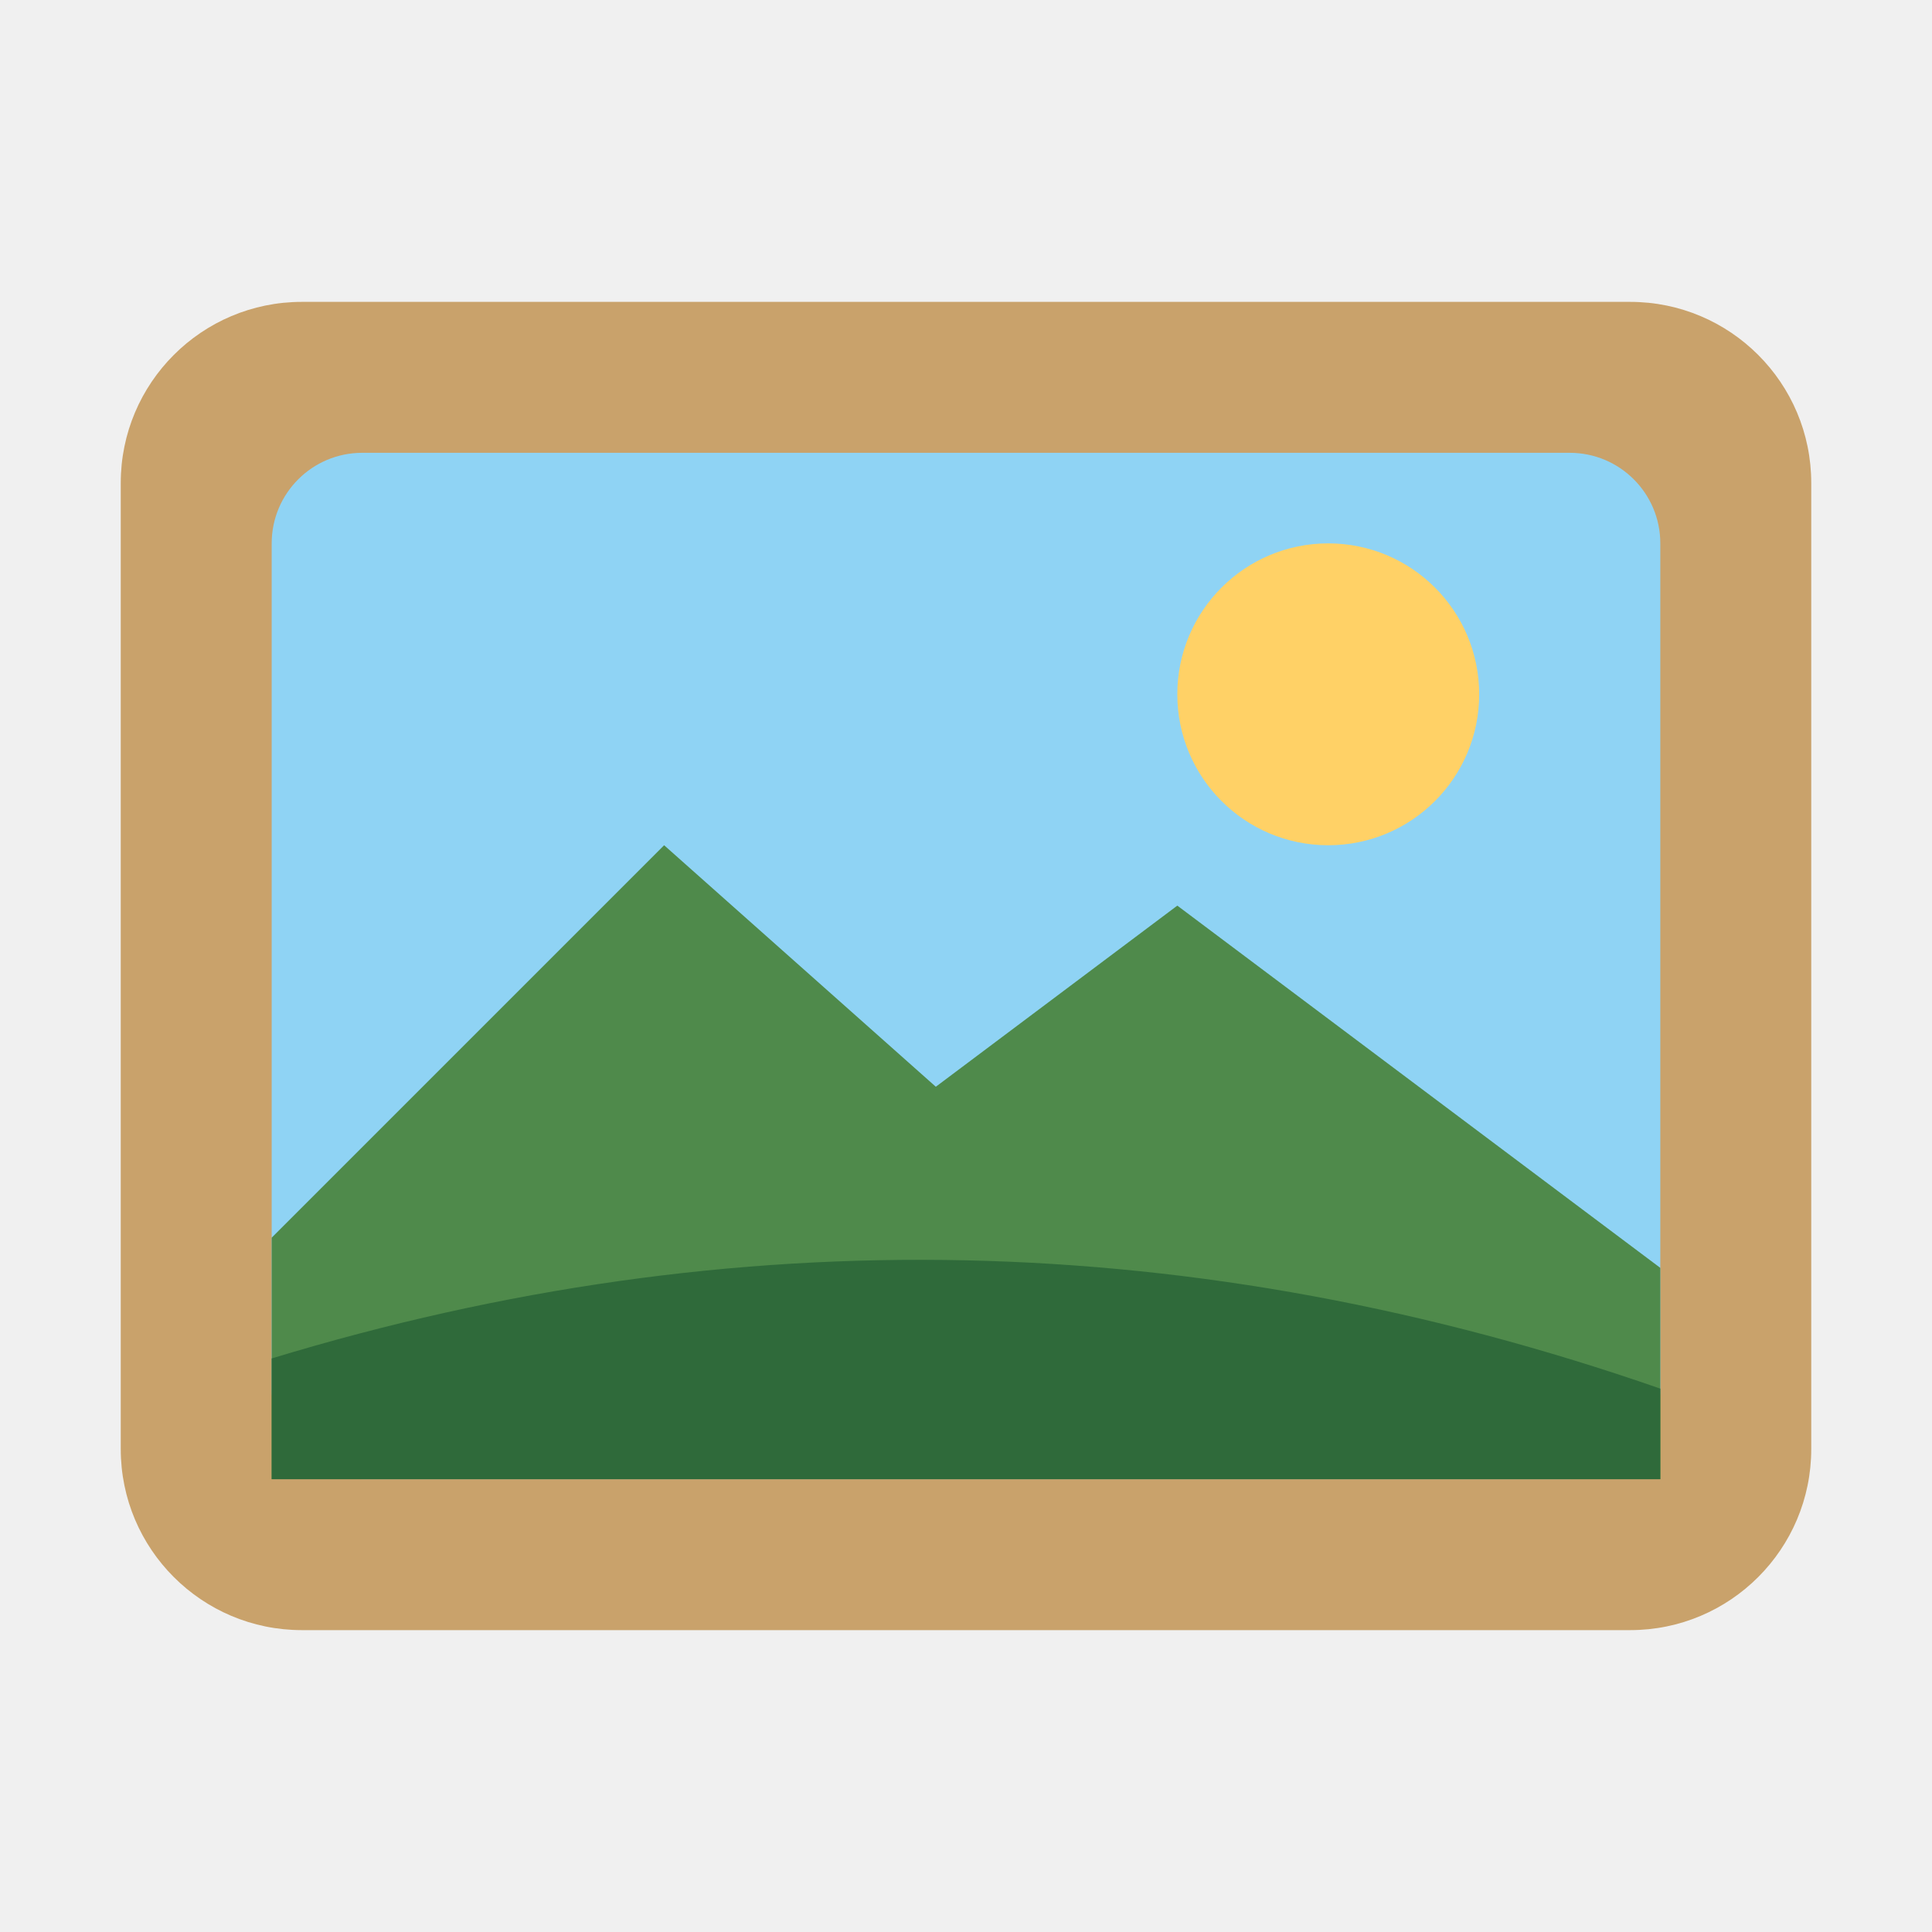
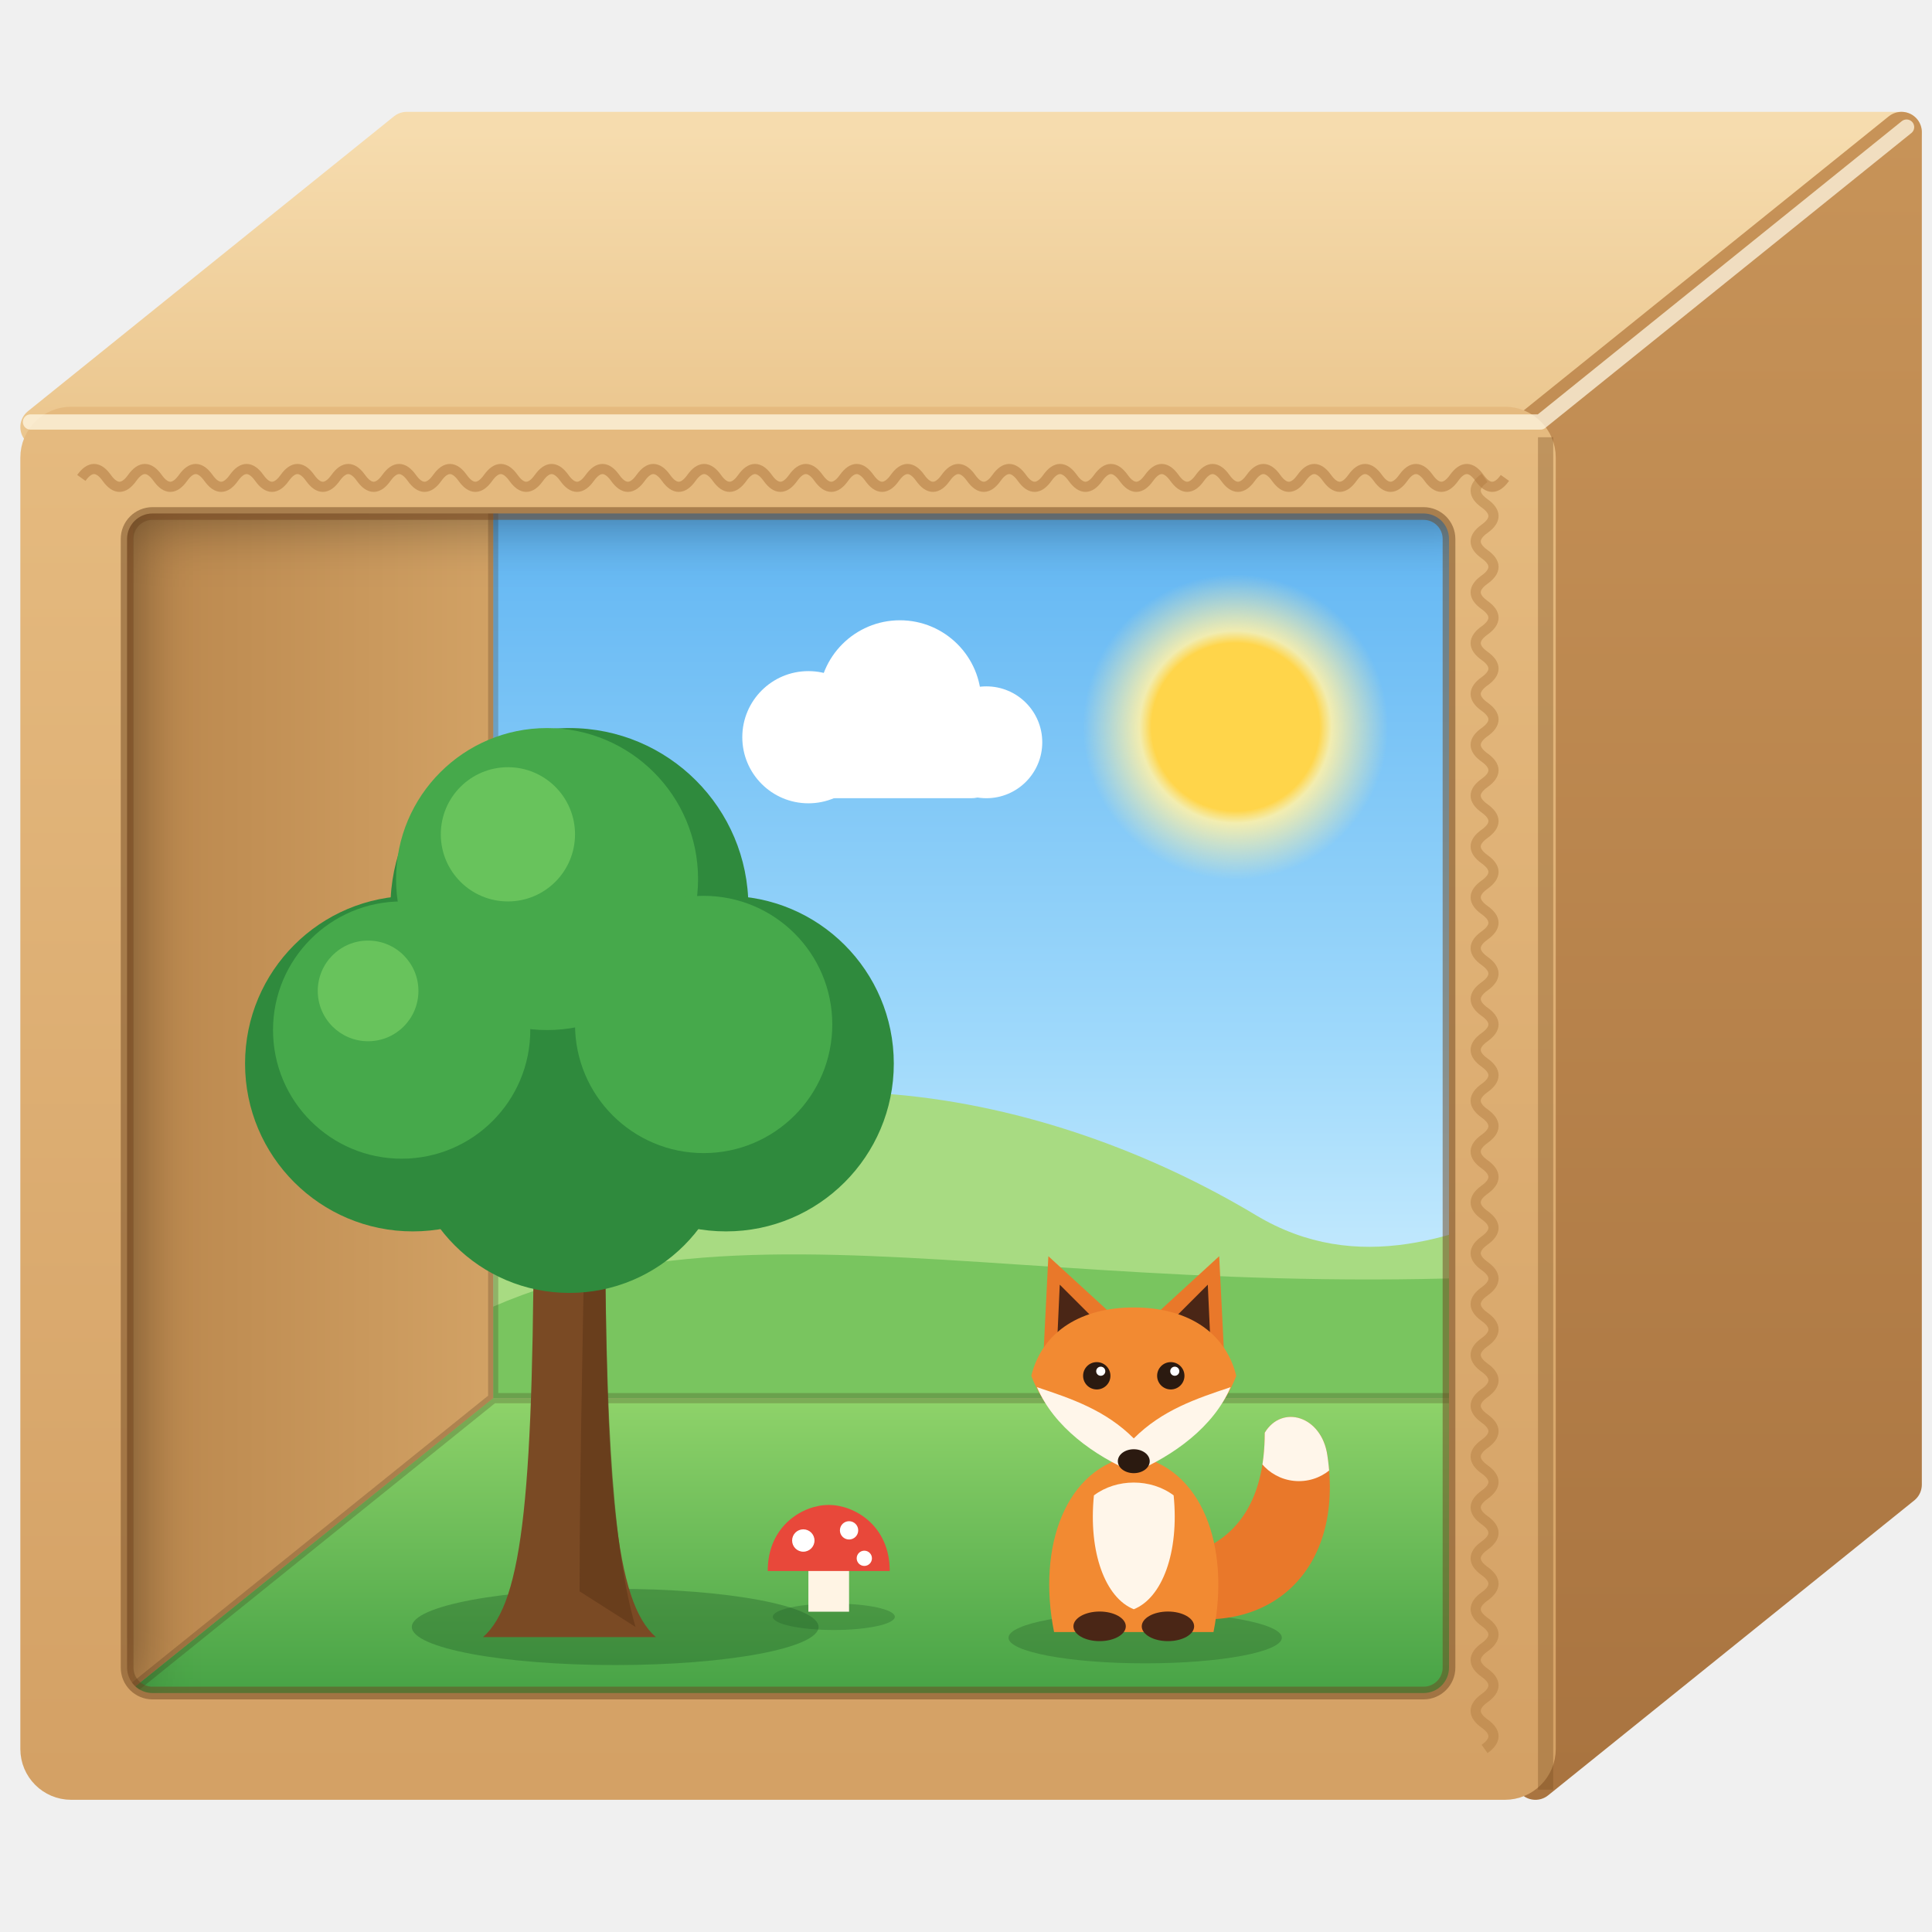
- <svg xmlns="http://www.w3.org/2000/svg" viewBox="0 0 64 64">
-   <rect x="4" y="10" width="56" height="44" rx="6" fill="#c9a26b" />
-   <rect x="9" y="15" width="46" height="34" rx="3" fill="#8fd3f4" />
-   <circle cx="44" cy="23" r="5" fill="#ffd166" />
-   <path d="M9 41 L22 28 L31 36 L39 30 L55 42 V49 H9 Z" fill="#4f8a4b" />
-   <path d="M9 45 Q32 38 55 46 V49 H9 Z" fill="#2f6a3a" />
+ <svg xmlns="http://www.w3.org/2000/svg" viewBox="62 74 380 380">
+   <defs>
+     <radialGradient id="bg" cx="50%" cy="22%" r="85%">
+       <stop offset="0" stop-color="#3c7550" />
+       <stop offset=".55" stop-color="#21452f" />
+       <stop offset="1" stop-color="#142a1d" />
+     </radialGradient>
+   </defs>
+   <g>
+     <defs>
+       <linearGradient id="sky" x1="0" y1="117" x2="0" y2="349" gradientUnits="userSpaceOnUse">
+         <stop offset="0" stop-color="#3fa2ee" />
+         <stop offset=".7" stop-color="#9fd9fb" />
+         <stop offset="1" stop-color="#d8f3ff" />
+       </linearGradient>
+       <linearGradient id="wall" x1="87" y1="0" x2="159" y2="0" gradientUnits="userSpaceOnUse">
+         <stop offset="0" stop-color="#b9864c" />
+         <stop offset="1" stop-color="#d2a265" />
+       </linearGradient>
+       <linearGradient id="grass" x1="0" y1="349" x2="0" y2="407" gradientUnits="userSpaceOnUse">
+         <stop offset="0" stop-color="#8fd36a" />
+         <stop offset="1" stop-color="#47a346" />
+       </linearGradient>
+       <linearGradient id="top" x1="0" y1="100" x2="0" y2="158" gradientUnits="userSpaceOnUse">
+         <stop offset="0" stop-color="#f6dcae" />
+         <stop offset="1" stop-color="#ebc68e" />
+       </linearGradient>
+       <linearGradient id="side" x1="0" y1="100" x2="0" y2="424" gradientUnits="userSpaceOnUse">
+         <stop offset="0" stop-color="#c79358" />
+         <stop offset="1" stop-color="#a97440" />
+       </linearGradient>
+       <linearGradient id="front" x1="0" y1="158" x2="0" y2="424" gradientUnits="userSpaceOnUse">
+         <stop offset="0" stop-color="#e5ba7f" />
+         <stop offset="1" stop-color="#d4a165" />
+       </linearGradient>
+       <radialGradient id="sun">
+         <stop offset=".55" stop-color="#ffd54a" />
+         <stop offset=".63" stop-color="#fff1a8" stop-opacity=".9" />
+         <stop offset="1" stop-color="#fff1a8" stop-opacity="0" />
+       </radialGradient>
+       <filter id="soft" x="-20%" y="-20%" width="140%" height="140%">
+         <feGaussianBlur stdDeviation="6" />
+       </filter>
+       <filter id="blur" x="-30%" y="-100%" width="160%" height="300%">
+         <feGaussianBlur stdDeviation="10" />
+       </filter>
+       <clipPath id="open">
+         <rect x="87" y="175" width="260" height="232" rx="5" />
+       </clipPath>
+       <clipPath id="back">
+         <rect x="159" y="117" width="260" height="232" />
+       </clipPath>
+     </defs>
+     <path d="M70 158L142 100H436L364 158Z" fill="url(#top)" stroke="url(#top)" stroke-width="8" stroke-linejoin="round" />
+     <path d="M364 158L436 100V366L364 424Z" fill="url(#side)" stroke="url(#side)" stroke-width="8" stroke-linejoin="round" />
+     <rect x="70" y="158" width="294" height="266" rx="6" fill="url(#front)" stroke="url(#front)" stroke-width="8" stroke-linejoin="round" />
+     <g clip-path="url(#open)">
+       <rect x="159" y="117" width="260" height="232" fill="url(#sky)" />
+       <g clip-path="url(#back)">
+         <circle cx="305" cy="217" r="30" fill="url(#sun)" />
+         <g fill="#fff">
+           <circle cx="221" cy="219" r="13" />
+           <circle cx="239" cy="212" r="16" />
+           <circle cx="256" cy="220" r="11" />
+           <rect x="219" y="219" width="40" height="12" rx="6" />
+         </g>
+         <path d="M159 309C209 275 269 289 309 313S389 283 419 297V349H159Z" fill="#a8db82" />
+         <path d="M159 331C219 305 289 339 419 319V349H159Z" fill="#79c55f" />
+       </g>
+       <path d="M87 175L159 117V349L87 407Z" fill="url(#wall)" />
+       <path d="M87 407L159 349H419L347 407Z" fill="url(#grass)" />
+       <path d="M87 175L159 117V349L87 407M159 349H347" fill="none" stroke="#3a2410" stroke-opacity=".22" stroke-width="2" />
+       <ellipse cx="183" cy="394" rx="40" ry="7.5" fill="#1d5a26" opacity=".35" />
+       <path d="M157 396C165 389 167 367 167 307H181C181 367 183 389 191 396Z" fill="#7a4a24" />
+       <path d="M176 387C176 357 177 327 177 307H181C181 347 182 377 187 394Z" fill="#5e3517" opacity=".6" />
+       <g transform="translate(174 281) scale(1.1)">
+         <g fill="#2f8a3d">
+           <circle cx="0" cy="-26" r="32" />
+           <circle cx="-28" cy="2" r="30" />
+           <circle cx="28" cy="2" r="30" />
+           <circle cx="0" cy="14" r="29" />
+         </g>
+         <g fill="#46a94b">
+           <circle cx="-4" cy="-31" r="27" />
+           <circle cx="-30" cy="-4" r="23" />
+           <circle cx="24" cy="-5" r="23" />
+         </g>
+         <g fill="#68c35c">
+           <circle cx="-11" cy="-39" r="12" />
+           <circle cx="-36" cy="-11" r="9" />
+         </g>
+       </g>
+       <g transform="translate(225 391)">
+         <ellipse cx="1" cy="1" rx="12" ry="2.6" fill="#1d5a26" opacity=".3" />
+         <path d="M-4 0V-9H4V0Z" fill="#fff4e4" />
+         <path d="M-12-8C-12-17-5-21 0-21C5-21 12-17 12-8Z" fill="#e8483a" />
+         <circle cx="-5" cy="-14" r="2.2" fill="#fff" />
+         <circle cx="4" cy="-16" r="1.8" fill="#fff" />
+         <circle cx="7" cy="-10.5" r="1.5" fill="#fff" />
+       </g>
+       <g transform="translate(285 395) scale(1.12)">
+         <ellipse cx="2" cy="1" rx="24" ry="4.5" fill="#1d4a22" opacity=".28" />
+         <clipPath id="tail">
+           <path d="M6-3C24 1 37-11 34-31C33-38 26-40 23-35C23-23 18-15 7-13Z" />
+         </clipPath>
+         <path d="M6-3C24 1 37-11 34-31C33-38 26-40 23-35C23-23 18-15 7-13Z" fill="#e9782a" />
+         <circle cx="29" cy="-35" r="8.5" fill="#fff6ea" clip-path="url(#tail)" />
+         <path d="M-14 0C-17-15-12-29 0-31C12-29 17-15 14 0Z" fill="#f28a32" />
+         <path d="M-7-24C-8-14-5-6 0-4C5-6 8-14 7-24C3-27-3-27-7-24Z" fill="#fff6ea" />
+         <ellipse cx="-6" cy="-1" rx="4.6" ry="2.6" fill="#4a2616" />
+         <ellipse cx="6" cy="-1" rx="4.6" ry="2.6" fill="#4a2616" />
+         <path d="M-16-46L-15-66L-3-55Z M16-46L15-66L3-55Z" fill="#e9782a" />
+         <path d="M-13.5-50L-13-61L-7-55Z M13.5-50L13-61L7-55Z" fill="#4a2616" />
+         <path d="M-18-45C-16-53-9-57 0-57C9-57 16-53 18-45C15-37 7-31 0-28C-7-31-15-37-18-45Z" fill="#f28a32" />
+         <path d="M-17-43C-11-41-5-39 0-34C5-39 11-41 17-43C14-36 7-31 0-28C-7-31-14-36-17-43Z" fill="#fff6ea" />
+         <circle cx="-6.5" cy="-45" r="2.4" fill="#2b1a10" />
+         <circle cx="6.5" cy="-45" r="2.4" fill="#2b1a10" />
+         <circle cx="-5.8" cy="-45.8" r=".8" fill="#fff" />
+         <circle cx="7.2" cy="-45.8" r=".8" fill="#fff" />
+         <ellipse cx="0" cy="-30" rx="2.8" ry="2.1" fill="#2b1a10" />
+       </g>
+       <path d="M79 407V167H355" fill="none" stroke="#1a0e04" stroke-opacity=".42" stroke-width="18" filter="url(#soft)" />
+     </g>
+     <rect x="87" y="175" width="260" height="232" rx="5" fill="none" stroke="#6e4720" stroke-opacity=".5" stroke-width="2.5" />
+     <path d="M78 168q2.5 -3.5 5 0t5 0q2.5 -3.5 5 0t5 0q2.5 -3.5 5 0t5 0q2.5 -3.5 5 0t5 0q2.5 -3.5 5 0t5 0q2.5 -3.5 5 0t5 0q2.5 -3.5 5 0t5 0q2.5 -3.5 5 0t5 0q2.5 -3.5 5 0t5 0q2.5 -3.5 5 0t5 0q2.5 -3.5 5 0t5 0q2.5 -3.5 5 0t5 0q2.5 -3.5 5 0t5 0q2.5 -3.5 5 0t5 0q2.5 -3.5 5 0t5 0q2.5 -3.5 5 0t5 0q2.5 -3.5 5 0t5 0q2.5 -3.5 5 0t5 0q2.5 -3.5 5 0t5 0q2.5 -3.5 5 0t5 0q2.5 -3.5 5 0t5 0q2.5 -3.5 5 0t5 0q2.5 -3.5 5 0t5 0q2.5 -3.5 5 0t5 0q2.5 -3.5 5 0t5 0q2.5 -3.5 5 0t5 0q2.5 -3.5 5 0t5 0q2.5 -3.5 5 0t5 0" fill="none" stroke="#b07a40" stroke-opacity=".55" stroke-width="2" />
+     <path d="M354 168q-3.5 2.5 0 5t0 5q-3.5 2.5 0 5t0 5q-3.5 2.5 0 5t0 5q-3.5 2.5 0 5t0 5q-3.5 2.5 0 5t0 5q-3.5 2.5 0 5t0 5q-3.5 2.5 0 5t0 5q-3.5 2.5 0 5t0 5q-3.5 2.5 0 5t0 5q-3.5 2.5 0 5t0 5q-3.5 2.5 0 5t0 5q-3.5 2.5 0 5t0 5q-3.5 2.5 0 5t0 5q-3.5 2.5 0 5t0 5q-3.5 2.5 0 5t0 5q-3.5 2.5 0 5t0 5q-3.5 2.5 0 5t0 5q-3.5 2.5 0 5t0 5q-3.5 2.5 0 5t0 5q-3.5 2.5 0 5t0 5q-3.5 2.5 0 5t0 5q-3.5 2.5 0 5t0 5q-3.5 2.5 0 5t0 5q-3.5 2.5 0 5t0 5q-3.5 2.5 0 5t0 5" fill="none" stroke="#b07a40" stroke-opacity=".45" stroke-width="2" />
+     <path d="M68 157H365L437 99" fill="none" stroke="#fff6e2" stroke-opacity=".75" stroke-width="3" stroke-linecap="round" stroke-linejoin="round" />
+     <path d="M366 160V426" stroke="#7a4f22" stroke-opacity=".35" stroke-width="3" />
+   </g>
</svg>
